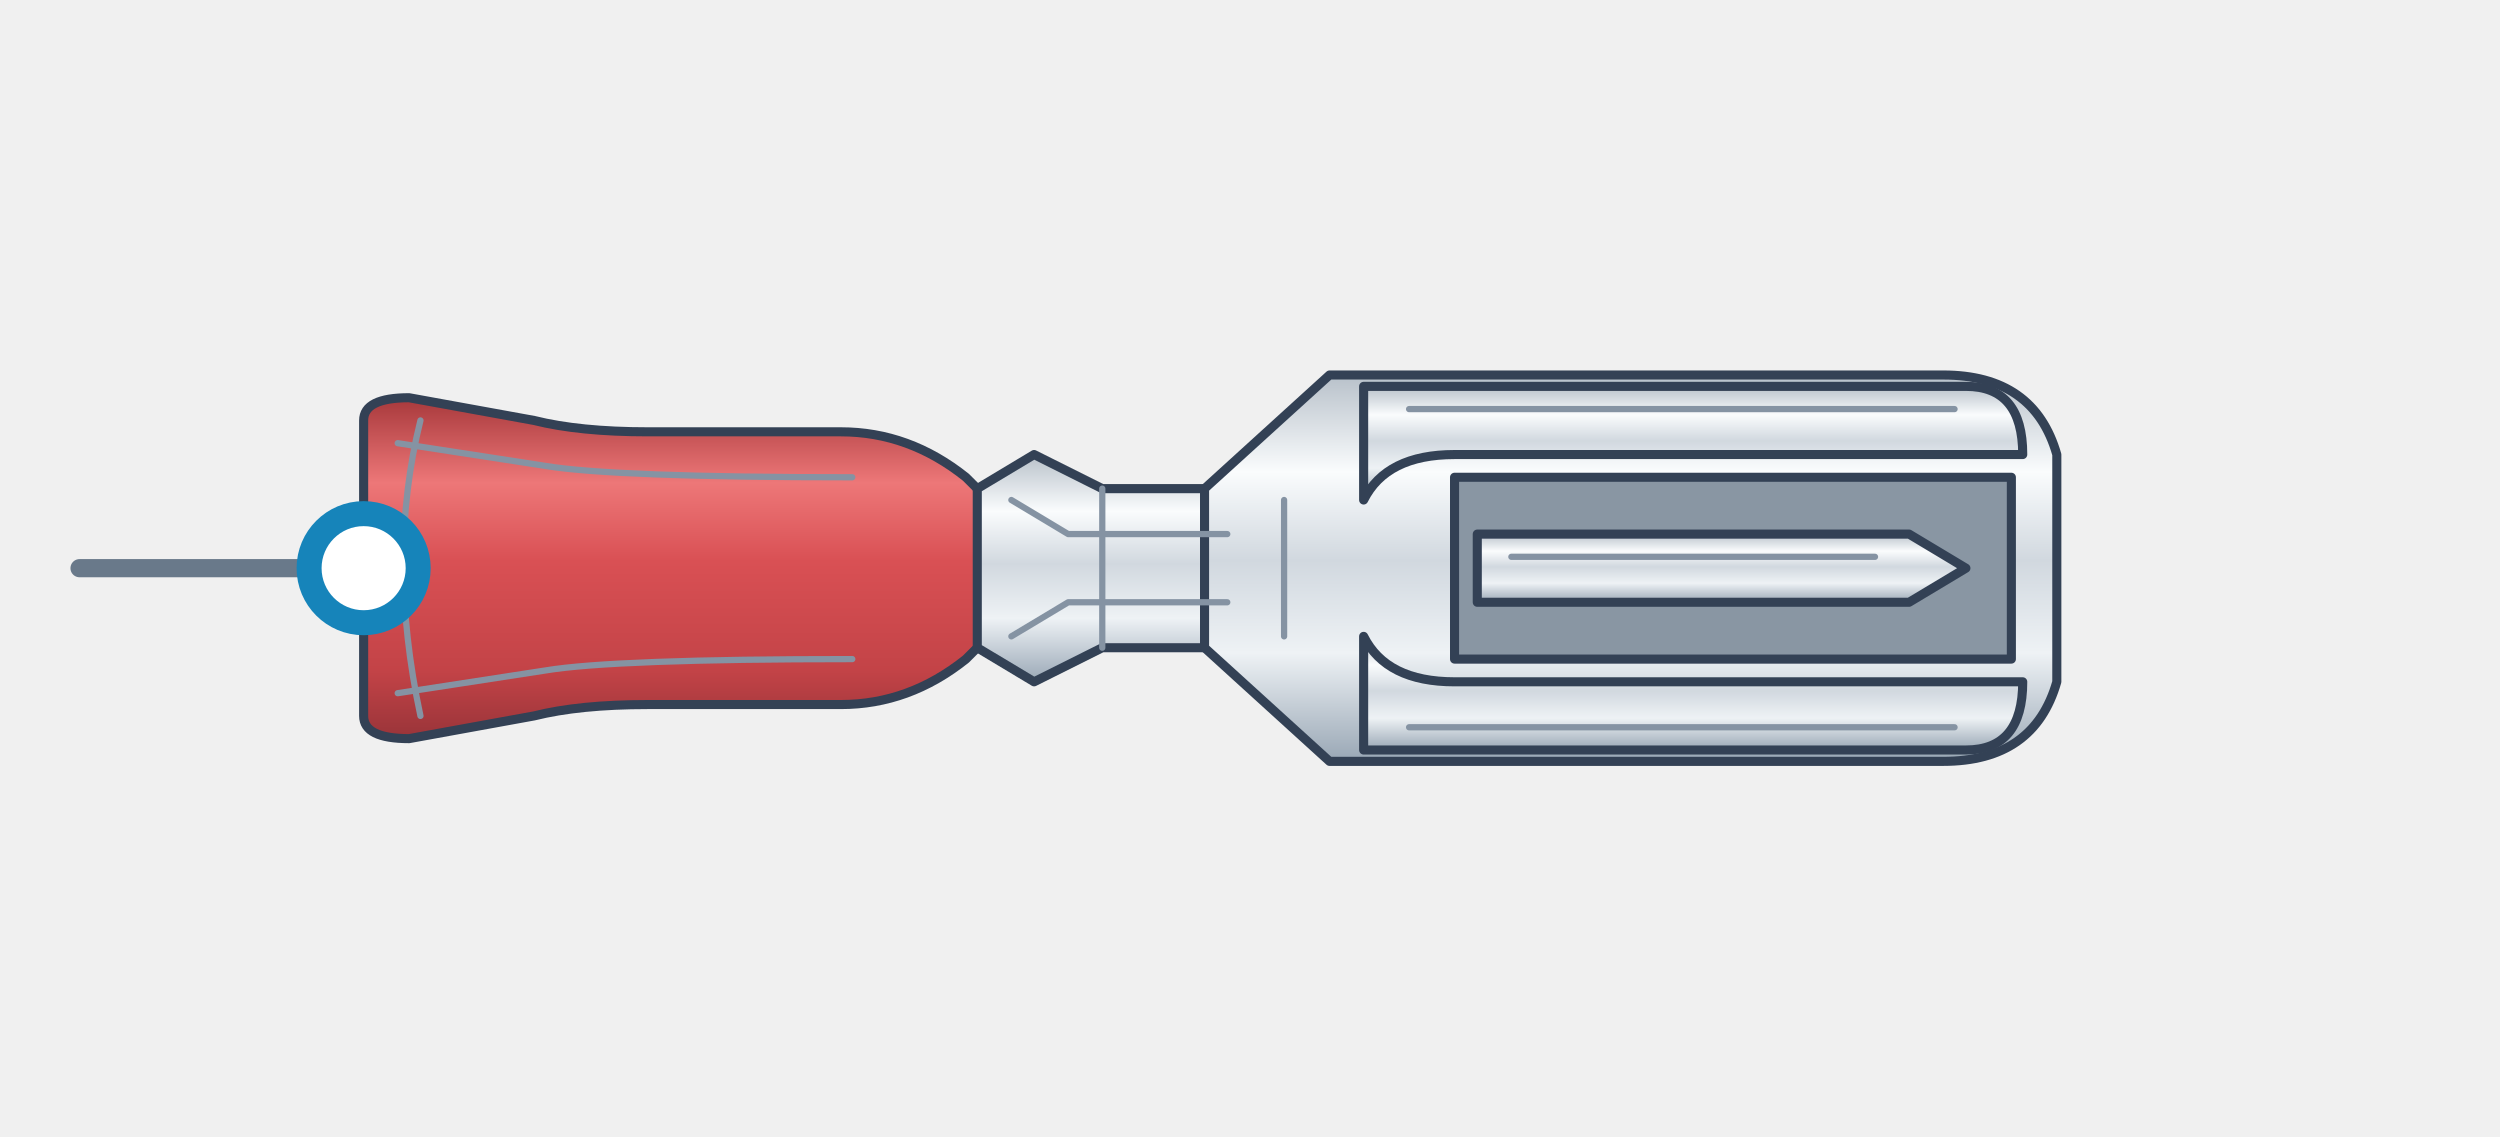
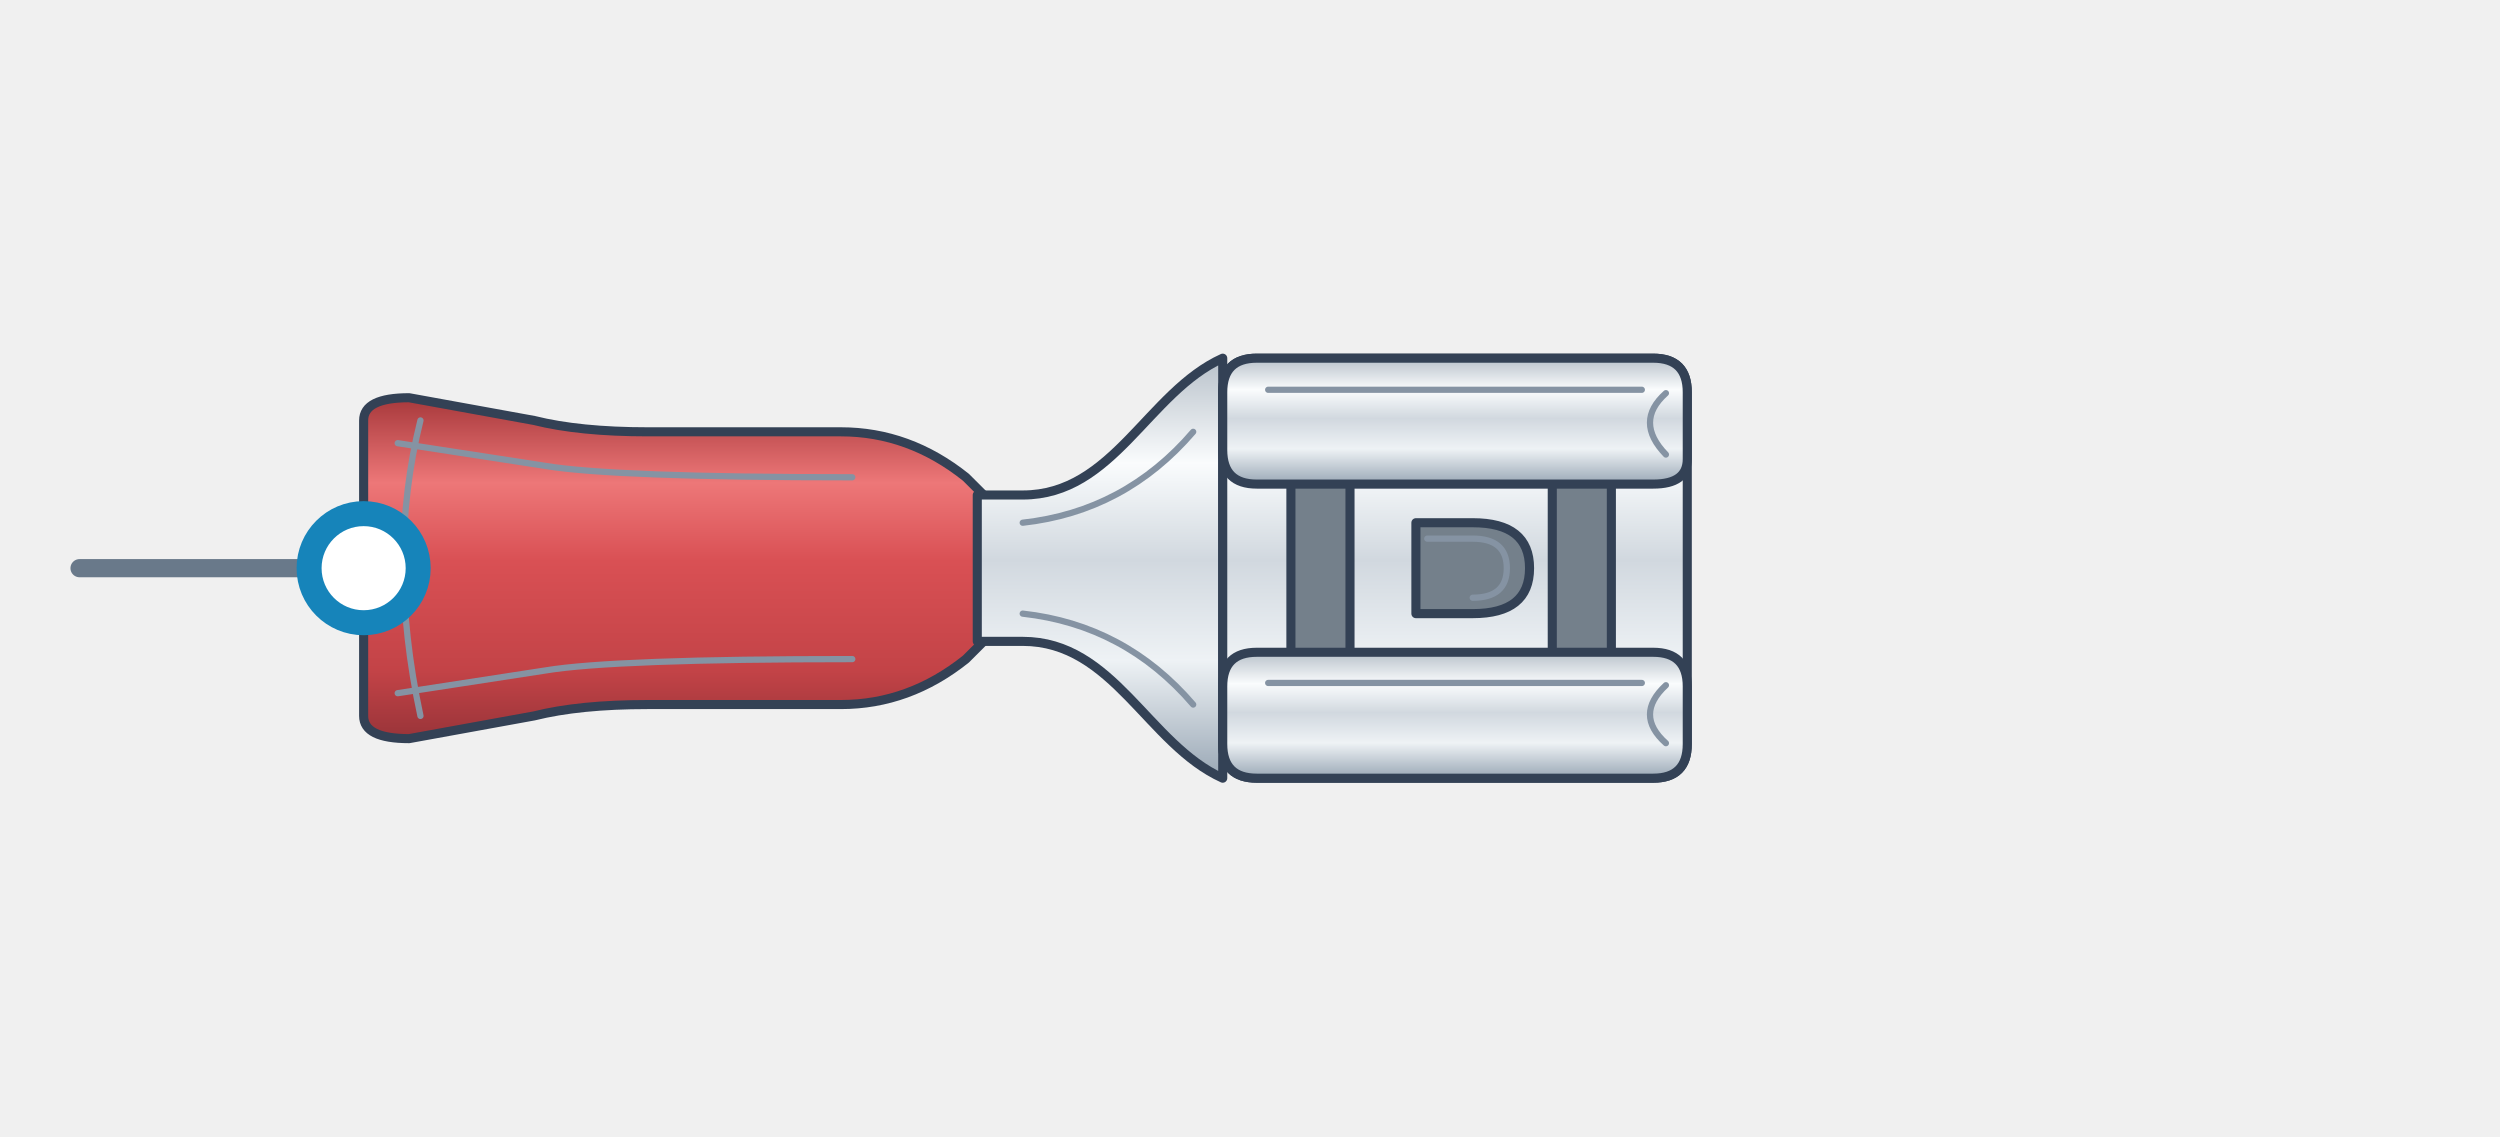
<svg xmlns="http://www.w3.org/2000/svg" width="220" height="100" viewBox="0 0 220 100" role="img" aria-labelledby="title">
  <style>svg{font-family:Arial,'Segoe UI',sans-serif} .geom{stroke:#334155;stroke-width:.8;stroke-linecap:round;stroke-linejoin:round} .geom text{stroke:none;stroke-width:0} .detail{stroke:#8593a3;stroke-width:.55;fill:none} .wire{stroke:#69798a;stroke-width:1.6;fill:none;stroke-linecap:round} .text{font-size:12px;fill:#334155;stroke:none} .small{font-size:10px;fill:#64748b;stroke:none} .title{font-size:25px;fill:#0f172a;font-weight:700;stroke:none} .card-title{font-size:17px;fill:#1e293b;font-weight:700;stroke:none} .view{font-size:11px;fill:#237ca3;font-weight:700;stroke:none} .badge{font-size:11px;fill:#1684ba;font-weight:700;stroke:none} .dim{stroke:#5f8f87;stroke-width:.55;fill:none} .dimtext{font-size:11px;fill:#427a70;stroke:none}</style>
  <defs>
    <linearGradient id="metal" x1="0" y1="0" x2="0" y2="1">
      <stop offset="0" stop-color="#b8c1ca" />
      <stop offset=".25" stop-color="#fafcfd" />
      <stop offset=".48" stop-color="#d1d8df" />
      <stop offset=".72" stop-color="#eef2f5" />
      <stop offset="1" stop-color="#99a7b5" />
    </linearGradient>
    <linearGradient id="red" x1="0" y1="0" x2="0" y2="1">
      <stop offset="0" stop-color="#a7383b" />
      <stop offset=".25" stop-color="#ed7778" />
      <stop offset=".48" stop-color="#d95054" />
      <stop offset=".8" stop-color="#c34347" />
      <stop offset="1" stop-color="#993439" />
    </linearGradient>
    <linearGradient id="blue" x1="0" y1="0" x2="0" y2="1">
      <stop offset="0" stop-color="#235783" />
      <stop offset=".25" stop-color="#65a2ce" />
      <stop offset=".5" stop-color="#397fb3" />
      <stop offset="1" stop-color="#23557d" />
    </linearGradient>
    <linearGradient id="yellow" x1="0" y1="0" x2="0" y2="1">
      <stop offset="0" stop-color="#b88c29" />
      <stop offset=".27" stop-color="#ffe6a1" />
      <stop offset=".55" stop-color="#e9bd4d" />
      <stop offset="1" stop-color="#b48c32" />
    </linearGradient>
  </defs>
  <g class="geom">
    <line x1="7" y1="50" x2="32" y2="50" class="wire" />
    <path d="M32 37 Q32 35 36 35 L47 37 Q51 38 57 38 H74 Q80 38 85 42 L88 45 V55 L85 58 Q80 62 74 62 H57 Q51 62 47 63 L36 65 Q32 65 32 63 Z" fill="url(#red)" />
-     <path d="M86 43 L91 40 L97 43 H109 V57 H97 L91 60 L86 57 Z" fill="url(#metal)" />
-     <path d="M106 43 L117 33 H171 Q179 33 181 40 V60 Q179 67 171 67 H117 L106 57 Z" fill="url(#metal)" />
-     <path d="M128 42 H177 V58 H128 Z" fill="#8996a3" />
-     <path d="M120 34 H173 Q178 34 178 40 H128 Q122 40 120 44 Z" fill="url(#metal)" />
-     <path d="M120 66 H173 Q178 66 178 60 H128 Q122 60 120 56 Z" fill="url(#metal)" />
-     <path d="M130 47 H168 L173 50 L168 53 H130 Z" fill="url(#metal)" />
-     <path d="M89 44 L94 47 H108 M89 56 L94 53 H108 M97 43 V57" fill="none" class="detail" />
+     <path d="M86 43.56 H90 C98 43.56 101 34.5 107.6 31.52 V68.48 C101 65.5 98 56.44 90 56.44 H86 Z" fill="url(#metal)" />
+     <g transform="translate(107.6,50)">
+       <path d="M0 -15.48 Q0 -18.48 3 -18.48 H37.88 Q40.88 -18.48 40.88 -15.48 V15.48 Q40.88 18.48 37.88 18.48 H3 Q0 18.48 0 15.48 Z" fill="url(#metal)" />
+       <rect x="6" y="-8.2" width="5.2" height="16.4" rx="0.5" fill="#74808b" />
+       <rect x="29" y="-8.2" width="5.2" height="16.4" rx="0.5" fill="#74808b" />
+       <path d="M17 -4 H22 Q27 -4 27 0 Q27 4 22 4 H17 Z" fill="#74808b" />
+       <path d="M3 -18.48 H37.88 Q40.88 -18.48 40.88 -15.48 V-9.6 Q40.88 -7.4 37.88 -7.4 H3 Q0 -7.4 0 -10.4 V-15.48 Q0 -18.48 3 -18.48 Z" fill="url(#metal)" />
+       <path d="M3 7.4 H37.88 Q40.88 7.4 40.88 10.4 V15.48 Q40.88 18.48 37.88 18.48 H3 Q0 18.48 0 15.48 V10.4 Q0 7.4 3 7.4 Z" fill="url(#metal)" />
+       <path d="M4 -15.7 H36.88 M4 10.1 H36.88 M18 -2.6 H22 Q25 -2.6 25 0 Q25 2.6 22 2.6" fill="none" class="detail" />
+       <path d="M39 -15.4 Q36.2 -12.9 39 -10 M39 10.3 Q36.2 12.9 39 15.4" fill="none" class="detail" />
+     </g>
    <path d="M35 39 L48 41 Q54 42 75 42 M35 61 L48 59 Q54 58 75 58 M37 37 Q34 49 37 63" fill="none" class="detail" />
-     <path d="M124 36 H172 M124 64 H172 M133 49 H165 M113 44 V56" fill="none" class="detail" />
+     <path d="M90 46 Q99 45 105 38 M90 54 Q99 55 105 62" fill="none" class="detail" />
  </g>
  <circle cx="32" cy="50" r="4.8" fill="#ffffff" id="anchor-wire-entry" data-role="wire-entry" stroke="#1684ba" stroke-width="2.2" />
</svg>
